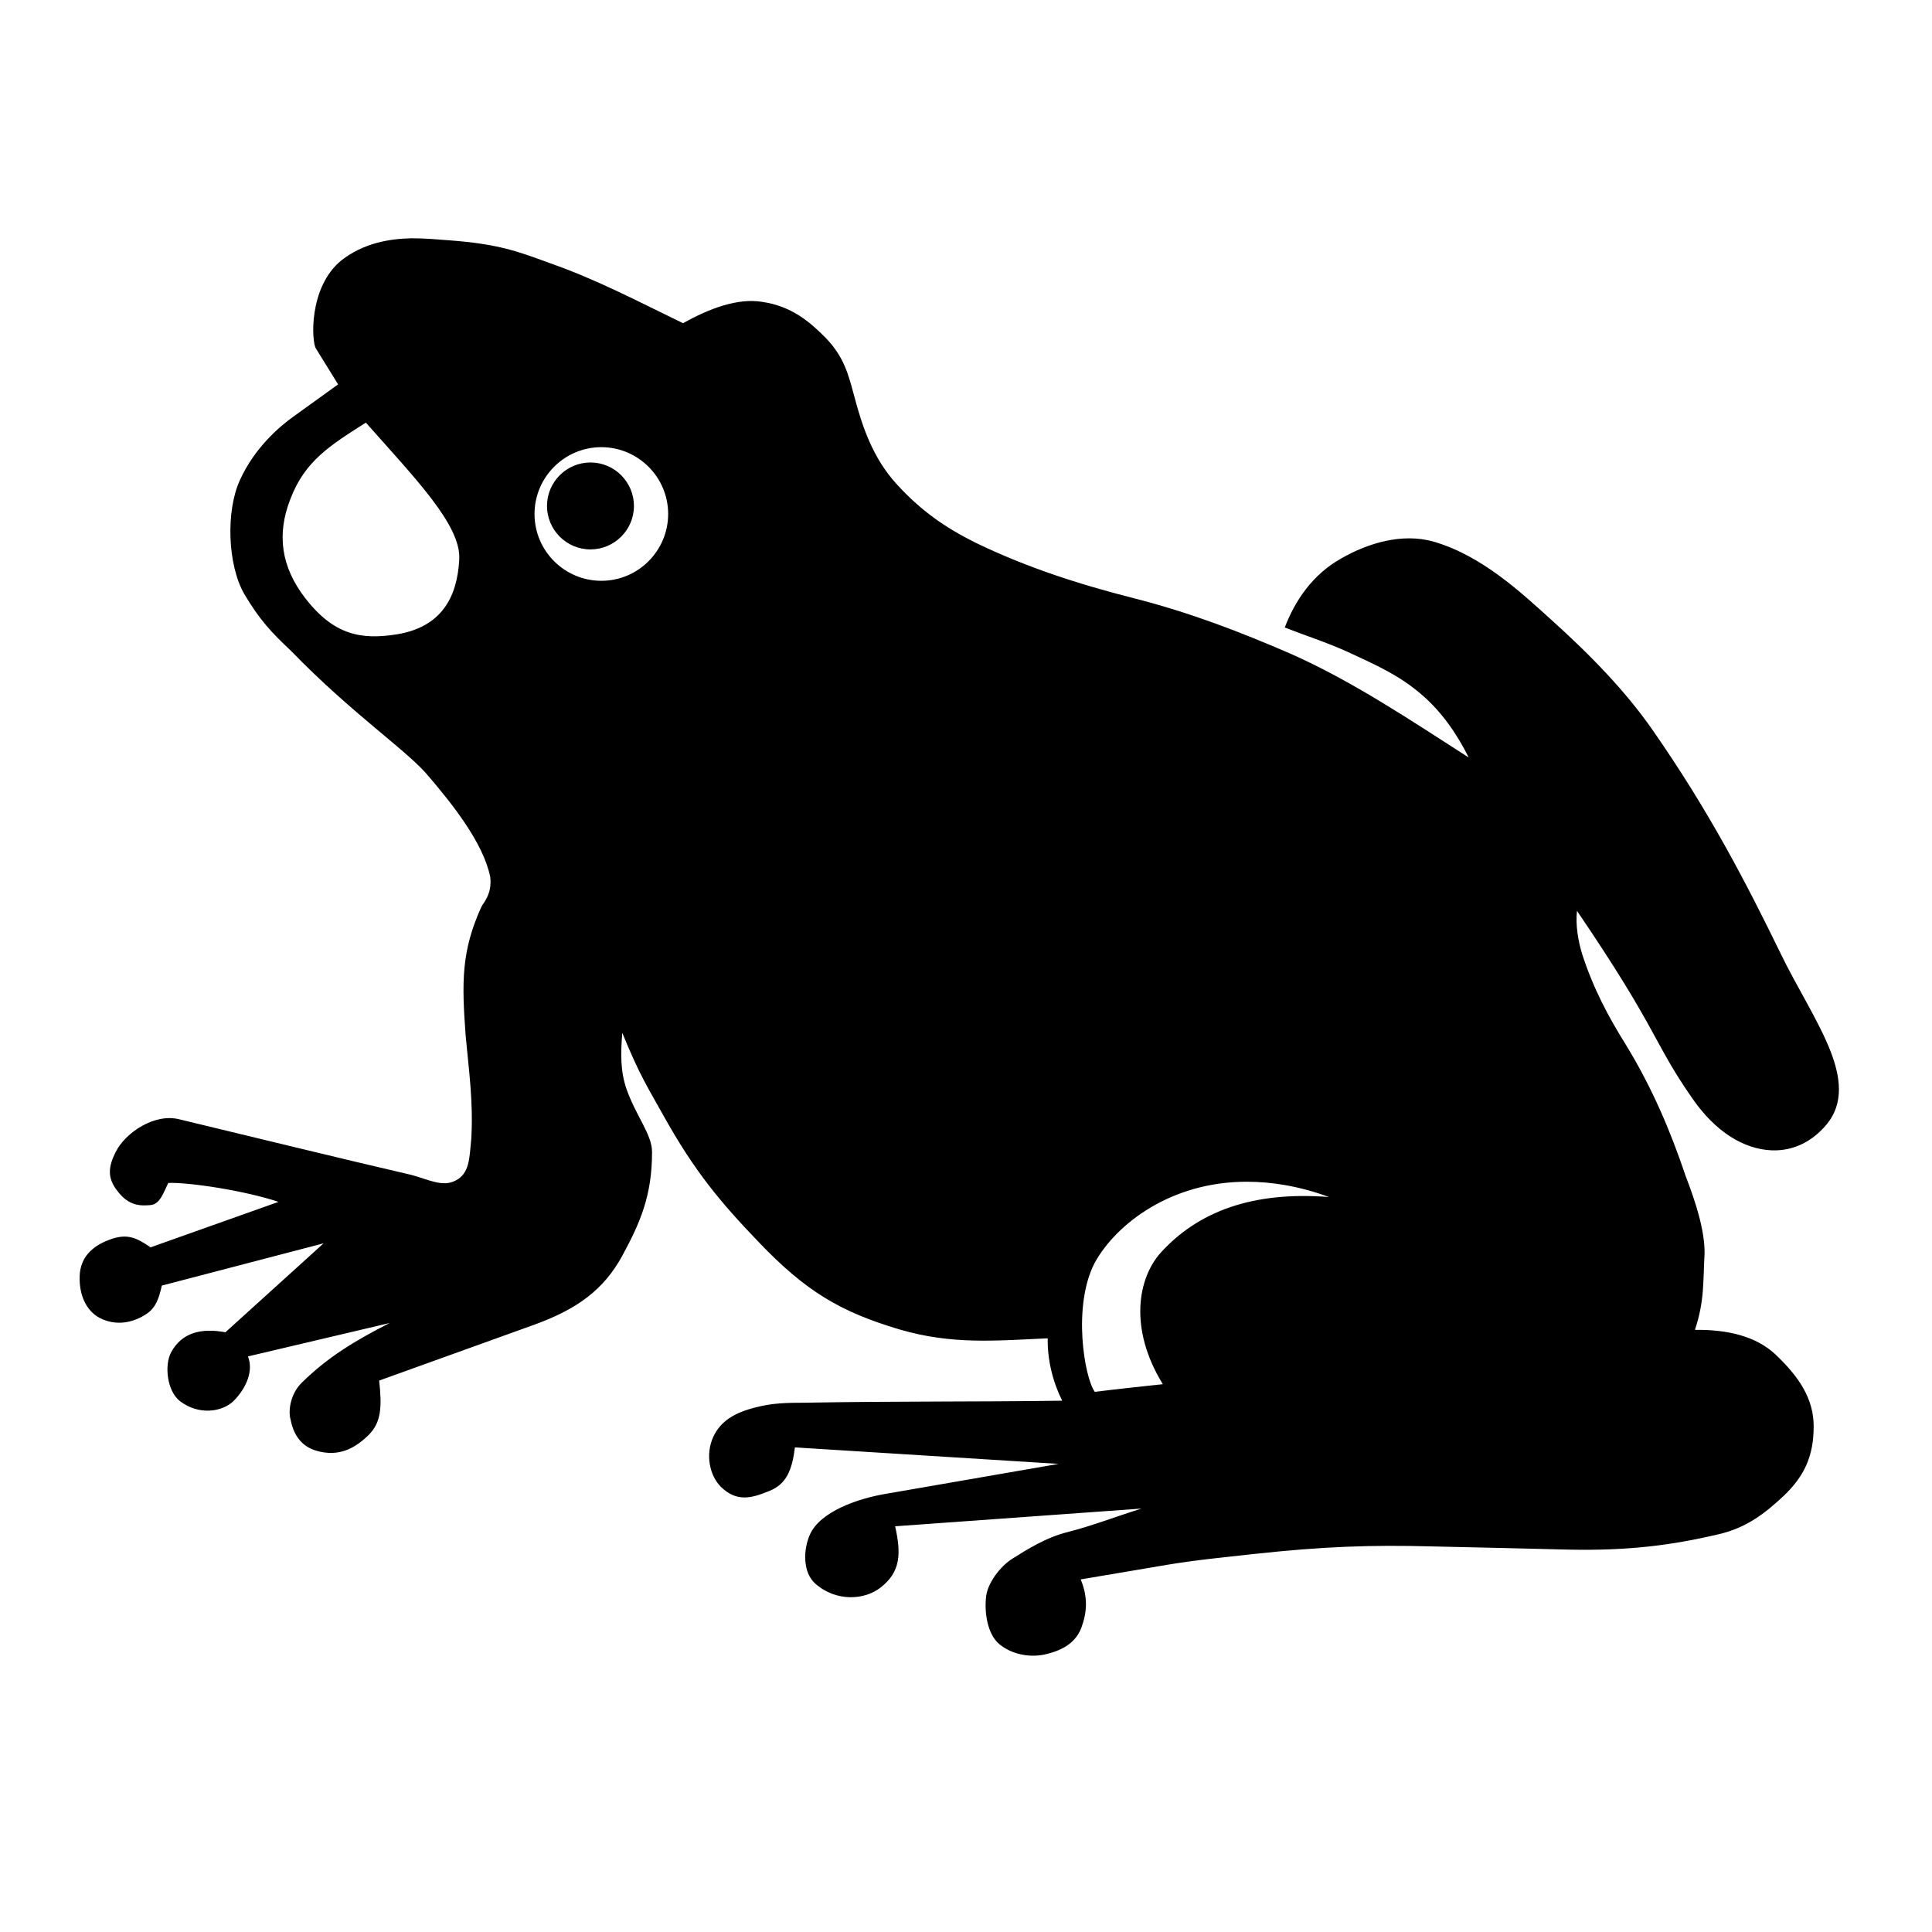
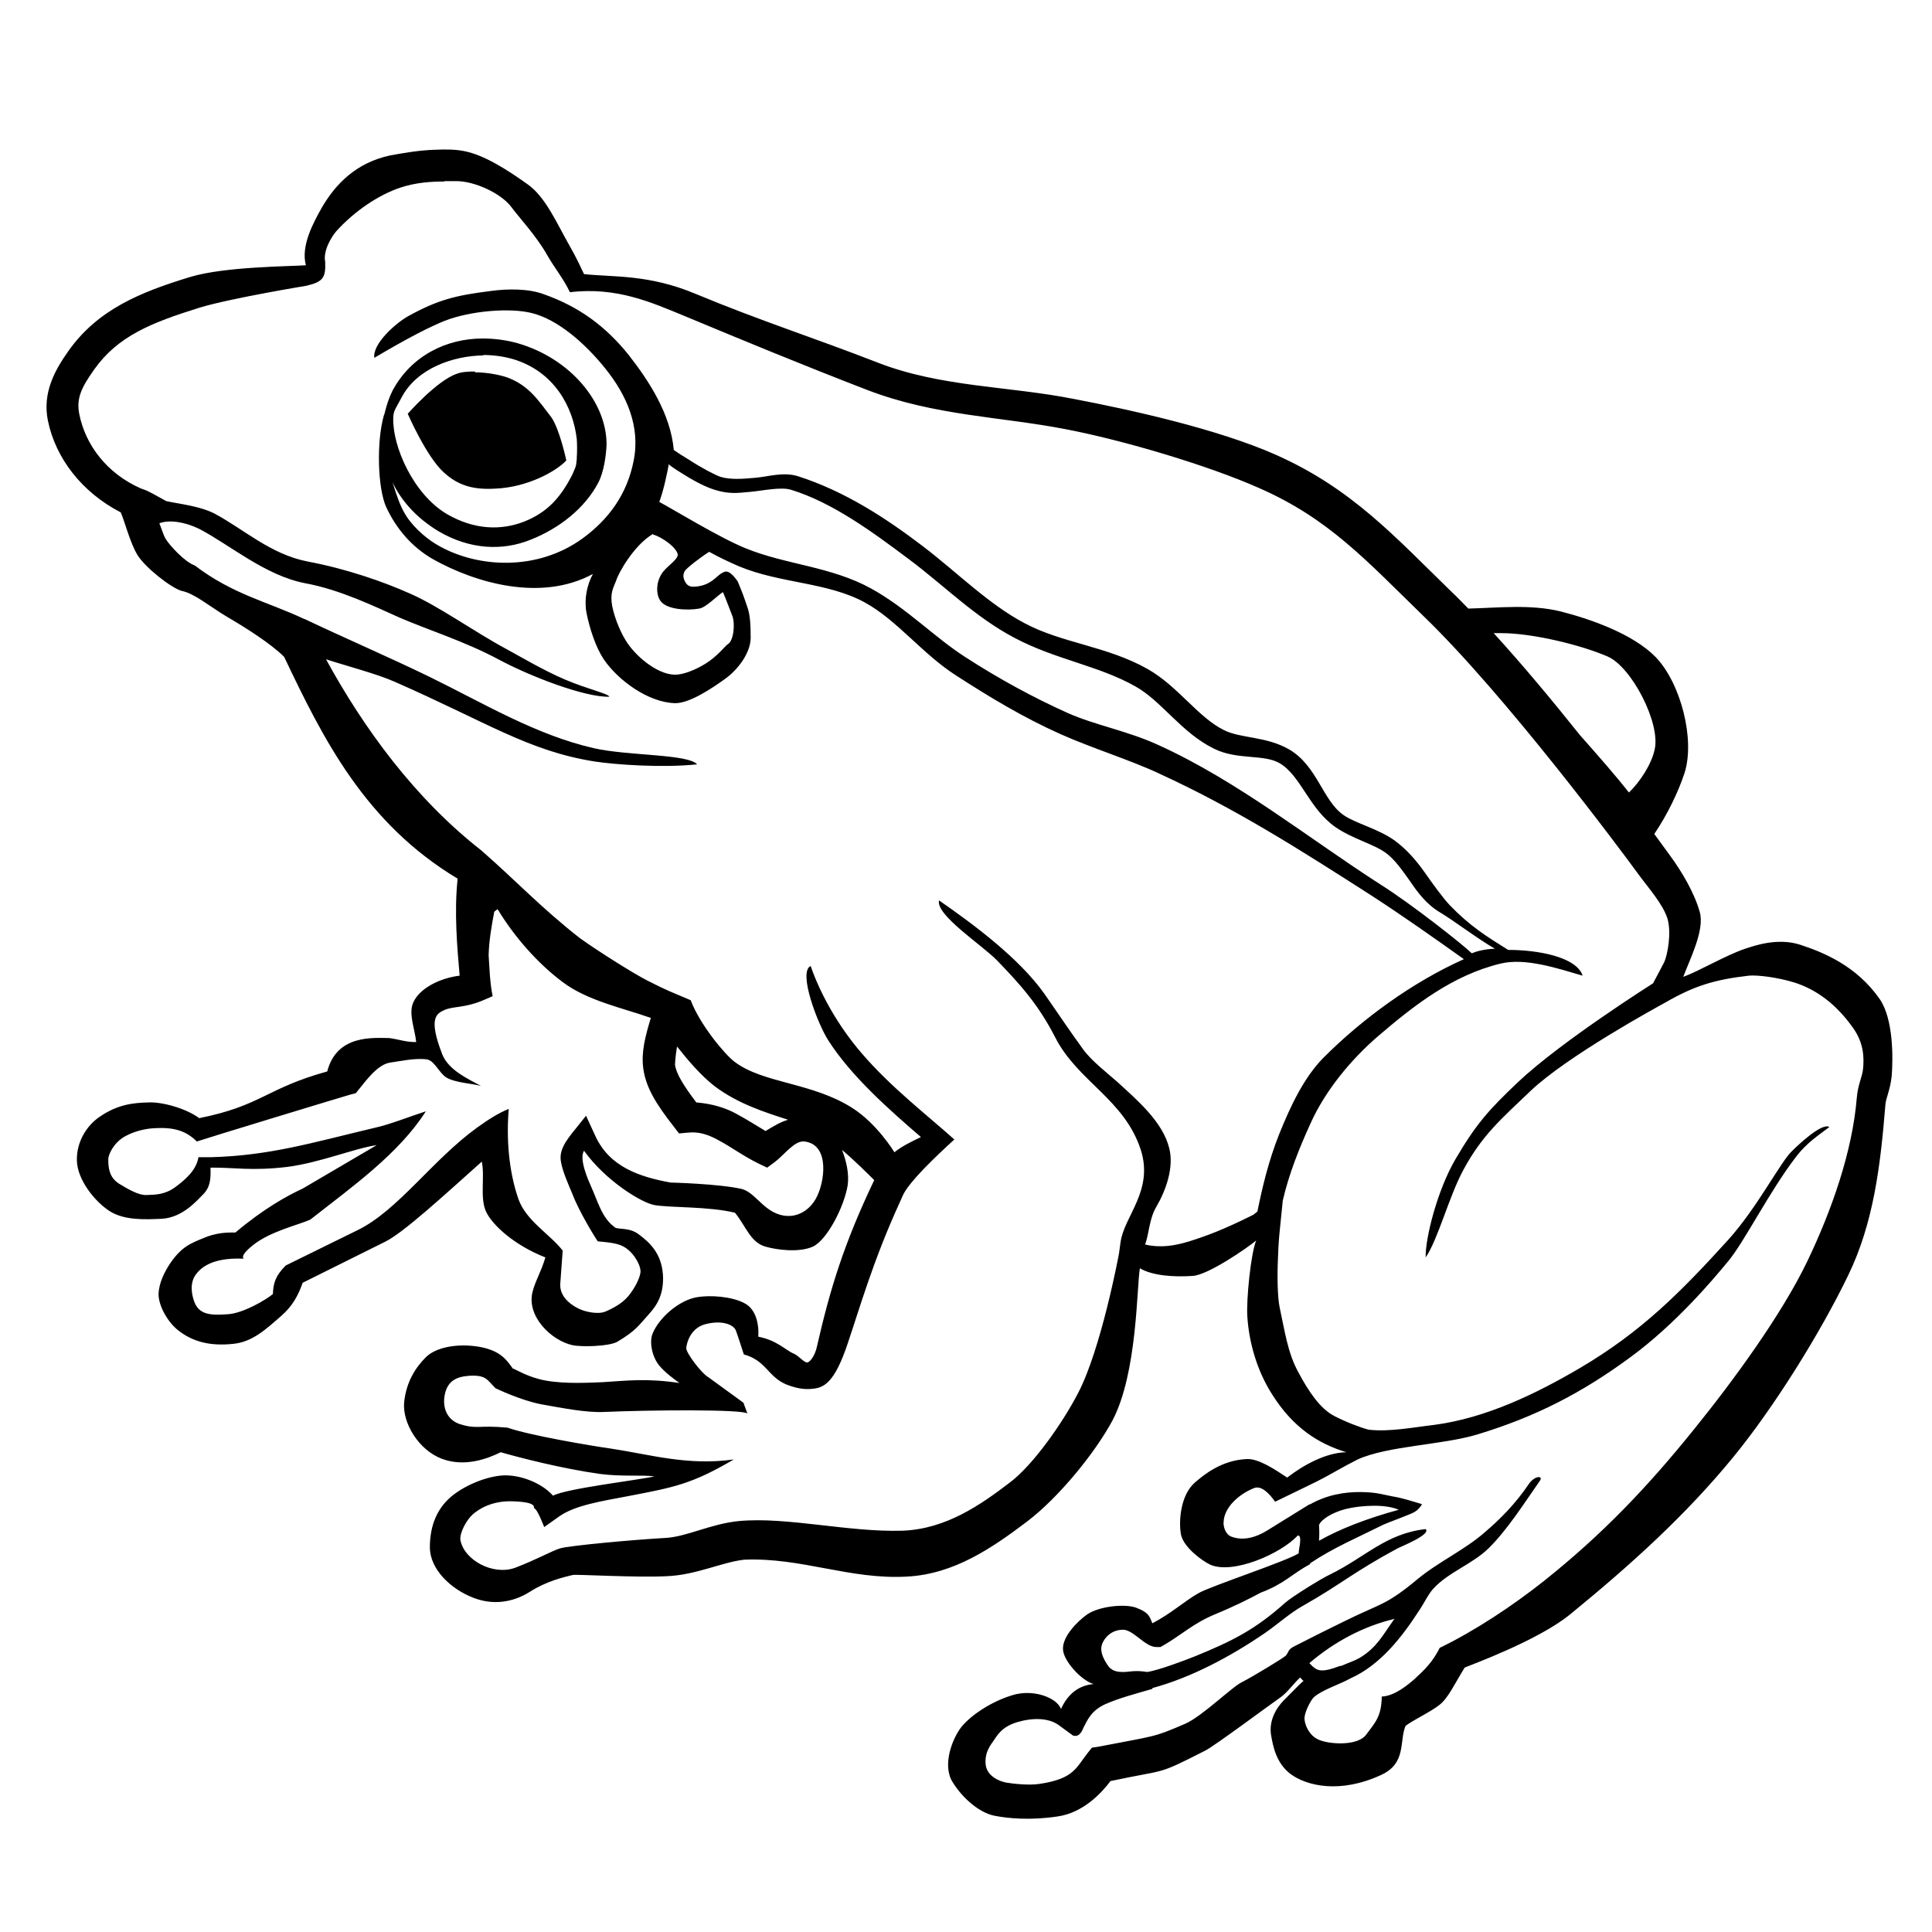
- <svg xmlns="http://www.w3.org/2000/svg" version="1.0" width="100%" height="100%" viewBox="0 0 48 48" id="svg602" xml:space="preserve">
-   <defs id="defs11" />
-   <path d="M 10.23,5.92 C 9.67,5.93 9.03,6.04 8.48,6.47 7.66,7.14 7.74,8.50 7.85,8.66 L 8.40,9.55 7.29,10.35 c -0.35,0.25 -0.97,0.78 -1.33,1.58 -0.35,0.76 -0.31,2.10 0.11,2.83 0.38,0.64 0.67,0.95 1.16,1.41 1.53,1.58 2.92,2.50 3.43,3.13 0.57,0.67 1.35,1.64 1.52,2.49 0.05,0.42 -0.17,0.64 -0.22,0.74 -0.50,1.10 -0.49,1.87 -0.39,3.21 0.08,0.87 0.19,1.62 0.14,2.54 -0.05,0.50 -0.04,0.87 -0.39,1.05 -0.32,0.17 -0.66,-0.02 -1.10,-0.14 C 8.28,28.74 6.42,28.28 4.46,27.81 3.84,27.65 3.12,28.14 2.88,28.61 2.68,29.00 2.67,29.27 2.91,29.58 c 0.29,0.39 0.58,0.38 0.83,0.36 0.24,-0.02 0.33,-0.33 0.44,-0.55 0.51,-0.02 1.90,0.19 2.74,0.47 l -3.18,1.13 c -0.36,-0.25 -0.59,-0.35 -1.02,-0.19 -0.46,0.17 -0.72,0.46 -0.74,0.89 -0.02,0.48 0.16,0.87 0.49,1.05 0.42,0.22 0.86,0.12 1.19,-0.11 0.21,-0.15 0.29,-0.37 0.36,-0.69 L 8.04,30.89 5.60,33.10 c -0.59,-0.11 -1.08,0.00 -1.35,0.50 -0.17,0.32 -0.10,0.96 0.22,1.21 0.47,0.36 1.05,0.27 1.33,0 0.33,-0.33 0.50,-0.76 0.36,-1.11 l 3.52,-0.83 c -0.86,0.44 -1.53,0.84 -2.19,1.49 -0.29,0.29 -0.33,0.72 -0.27,0.91 0.08,0.42 0.30,0.67 0.63,0.77 0.57,0.17 0.97,-0.06 1.30,-0.38 0.33,-0.32 0.34,-0.72 0.27,-1.36 L 13.28,32.91 c 1.07,-0.39 1.72,-0.87 2.18,-1.71 0.45,-0.83 0.74,-1.50 0.74,-2.58 0.00,-0.43 -0.39,-0.88 -0.63,-1.55 -0.16,-0.46 -0.15,-0.88 -0.11,-1.41 0.45,1.10 0.65,1.38 1.02,2.05 0.78,1.40 1.42,2.16 2.38,3.16 1.16,1.21 2.01,1.72 3.49,2.16 1.30,0.38 2.37,0.28 3.68,0.22 -0.01,0.54 0.13,1.09 0.36,1.55 -2.12,0.03 -4.25,0.01 -6.38,0.05 -0.48,-0.00 -0.82,0.01 -1.21,0.11 -0.58,0.14 -0.90,0.36 -1.08,0.74 -0.20,0.44 -0.09,0.96 0.19,1.24 0.40,0.39 0.77,0.28 1.21,0.10 0.42,-0.17 0.56,-0.52 0.63,-1.08 l 6.55,0.41 -4.27,0.74 c -0.73,0.12 -1.66,0.45 -1.91,1.02 -0.17,0.39 -0.17,0.94 0.13,1.21 0.53,0.47 1.24,0.41 1.63,0.10 0.50,-0.39 0.51,-0.84 0.36,-1.52 l 6.12,-0.44 c -0.67,0.21 -1.20,0.42 -1.82,0.58 -0.54,0.13 -1.03,0.44 -1.38,0.66 -0.31,0.19 -0.62,0.61 -0.66,0.94 -0.05,0.42 0.04,0.95 0.33,1.19 0.34,0.28 0.82,0.34 1.19,0.24 0.39,-0.10 0.71,-0.28 0.85,-0.66 0.14,-0.39 0.16,-0.75 -0.02,-1.19 l 2.13,-0.36 c 0.71,-0.12 1.44,-0.19 2.16,-0.27 1.75,-0.19 2.92,-0.23 4.43,-0.19 1.24,0.03 2.33,0.05 3.41,0.08 1.49,0.03 2.56,-0.11 3.71,-0.38 0.70,-0.16 1.16,-0.52 1.63,-0.96 0.49,-0.47 0.74,-0.96 0.74,-1.72 0.00,-0.70 -0.37,-1.24 -0.96,-1.80 -0.48,-0.44 -1.17,-0.61 -1.99,-0.60 0.24,-0.72 0.20,-1.19 0.24,-1.91 0.00,-0.58 -0.22,-1.26 -0.47,-1.91 -0.38,-1.13 -0.84,-2.21 -1.49,-3.27 -0.43,-0.69 -0.80,-1.38 -1.08,-2.24 -0.10,-0.33 -0.17,-0.72 -0.13,-1.08 2.04,3.00 1.88,3.25 2.88,4.68 0.56,0.80 1.25,1.24 1.96,1.27 0.56,0.02 1.02,-0.24 1.35,-0.63 0.46,-0.54 0.35,-1.21 0.11,-1.83 -0.30,-0.77 -0.85,-1.61 -1.27,-2.49 -0.80,-1.64 -1.74,-3.47 -3.15,-5.49 -0.68,-0.98 -1.57,-1.89 -2.55,-2.77 -0.72,-0.65 -1.69,-1.56 -2.88,-1.91 -0.80,-0.23 -1.65,0.04 -2.30,0.41 -0.72,0.40 -1.16,1.06 -1.41,1.72 0.51,0.20 1.04,0.37 1.55,0.60 0.76,0.35 1.29,0.59 1.83,1.05 0.52,0.44 0.90,1.00 1.19,1.58 -1.42,-0.91 -2.89,-1.90 -4.43,-2.58 -1.27,-0.55 -2.49,-1.02 -3.90,-1.38 -1.34,-0.34 -2.65,-0.76 -3.93,-1.38 C 23.47,13.10 22.87,12.68 22.27,12.02 21.68,11.37 21.42,10.59 21.22,9.83 21.08,9.32 20.98,8.87 20.50,8.38 20.11,7.99 19.67,7.61 18.94,7.50 18.33,7.40 17.63,7.66 16.97,8.03 15.81,7.47 14.84,6.95 13.64,6.53 12.90,6.26 12.40,6.06 11.15,5.97 10.89,5.95 10.57,5.92 10.23,5.92 z M 9.09,10.50 c 1.22,1.38 2.37,2.55 2.32,3.40 -0.05,0.95 -0.45,1.68 -1.55,1.86 -0.89,0.14 -1.56,0.02 -2.27,-0.89 -0.62,-0.80 -0.71,-1.61 -0.38,-2.46 0.36,-0.96 1.00,-1.35 1.88,-1.91 z m 5.85,0.61 c 0.91,0 1.66,0.74 1.66,1.66 0,0.91 -0.74,1.66 -1.66,1.66 -0.91,0 -1.66,-0.74 -1.66,-1.66 0,-0.91 0.74,-1.66 1.66,-1.66 z m -0.27,0.38 c -0.59,0 -1.08,0.48 -1.08,1.08 0,0.59 0.48,1.08 1.08,1.08 0.59,0 1.08,-0.48 1.08,-1.08 0,-0.59 -0.48,-1.08 -1.08,-1.08 z m 16.31,17.87 c 0.62,-0.00 1.31,0.11 2.04,0.38 -1.92,-0.15 -3.26,0.37 -4.18,1.38 -0.56,0.62 -0.81,1.87 0.05,3.27 -0.56,0.06 -1.13,0.12 -1.69,0.19 -0.26,-0.36 -0.56,-2.14 0,-3.21 0.53,-0.96 1.89,-2.01 3.77,-2.01 z" />
+ <svg xmlns="http://www.w3.org/2000/svg" version="1.1" width="100%" height="100%" viewBox="0 0 48 48" id="svg2">
+   <defs id="defs4" />
+   <path d="M 10.83,3.72 C 10.43,3.73 10.03,3.80 9.70,3.86 8.85,4.04 8.34,4.57 8.00,5.15 7.78,5.54 7.47,6.11 7.60,6.59 7.22,6.62 5.59,6.62 4.73,6.88 3.48,7.26 2.43,7.69 1.70,8.72 1.36,9.20 1.05,9.76 1.19,10.45 c 0.19,0.93 0.84,1.78 1.81,2.28 0.09,0.20 0.23,0.75 0.41,1.05 0.19,0.32 0.85,0.83 1.10,0.90 0.32,0.06 0.70,0.39 1.14,0.65 0.43,0.25 1.08,0.66 1.41,0.99 0.97,2.04 2.01,4.13 4.31,5.51 -0.09,0.83 -0.01,1.73 0.05,2.41 -0.49,0.06 -0.99,0.31 -1.15,0.66 -0.13,0.28 0.04,0.67 0.07,0.99 -0.27,-0.00 -0.39,-0.06 -0.67,-0.10 C 9.29,25.79 8.37,25.69 8.13,26.62 6.61,27.04 6.50,27.47 4.95,27.78 4.61,27.53 4.01,27.37 3.68,27.39 c -0.38,0.01 -0.76,0.05 -1.21,0.36 -0.32,0.22 -0.57,0.62 -0.56,1.08 0.01,0.49 0.46,1.04 0.83,1.27 0.36,0.22 0.86,0.20 1.28,0.18 0.52,-0.03 0.87,-0.45 1.05,-0.63 0.19,-0.21 0.16,-0.48 0.16,-0.64 0.56,-0.01 1.02,0.09 1.92,-0.02 0.82,-0.11 1.66,-0.46 2.21,-0.54 l -1.84,1.08 c -0.39,0.18 -0.97,0.50 -1.67,1.09 -0.05,0.01 -0.35,-0.03 -0.72,0.11 -0.40,0.16 -0.61,0.24 -0.89,0.64 -0.15,0.22 -0.29,0.50 -0.30,0.77 -0.01,0.27 0.20,0.67 0.46,0.89 0.40,0.33 0.86,0.41 1.37,0.36 0.50,-0.04 0.84,-0.37 1.21,-0.69 0.29,-0.25 0.43,-0.52 0.54,-0.83 L 9.57,30.85 c 0.45,-0.22 1.46,-1.15 2.40,-1.99 0.08,0.38 -0.05,0.88 0.10,1.23 0.15,0.34 0.71,0.85 1.48,1.15 -0.11,0.37 -0.25,0.58 -0.32,0.86 -0.15,0.60 0.46,1.20 0.99,1.32 0.24,0.05 0.90,0.03 1.11,-0.08 0.47,-0.28 0.53,-0.40 0.80,-0.70 0.21,-0.23 0.37,-0.51 0.34,-0.98 -0.04,-0.51 -0.31,-0.78 -0.61,-1.00 -0.24,-0.18 -0.55,-0.10 -0.60,-0.18 -0.31,-0.23 -0.41,-0.64 -0.57,-0.99 -0.08,-0.18 -0.31,-0.70 -0.18,-0.90 0.53,0.74 1.42,1.29 1.75,1.35 0.42,0.07 1.34,0.03 2.00,0.19 0.27,0.33 0.38,0.73 0.75,0.84 0.27,0.08 0.84,0.16 1.19,-0.00 0.35,-0.17 0.77,-0.98 0.86,-1.52 0.04,-0.28 -0.03,-0.60 -0.14,-0.88 0.31,0.26 0.66,0.61 0.80,0.75 -0.76,1.59 -1.10,2.72 -1.42,4.12 -0.05,0.25 -0.18,0.40 -0.24,0.41 -0.08,0.01 -0.22,-0.17 -0.34,-0.22 -0.20,-0.08 -0.41,-0.33 -0.88,-0.42 0.02,-0.34 -0.07,-0.69 -0.34,-0.83 -0.31,-0.17 -0.86,-0.21 -1.19,-0.15 -0.42,0.07 -0.93,0.49 -1.10,0.91 -0.08,0.21 -0.01,0.58 0.18,0.80 0.16,0.18 0.30,0.28 0.49,0.42 -0.81,-0.12 -1.28,-0.06 -1.91,-0.02 -0.30,0.01 -0.91,0.05 -1.41,-0.04 -0.45,-0.08 -0.76,-0.29 -0.82,-0.30 -0.15,-0.21 -0.31,-0.45 -0.84,-0.54 -0.53,-0.09 -1.07,0.01 -1.32,0.26 -0.25,0.25 -0.49,0.61 -0.54,1.13 -0.04,0.51 0.36,1.17 0.93,1.39 0.57,0.22 1.15,-0.00 1.47,-0.16 0.45,0.13 1.53,0.41 2.47,0.54 0.54,0.07 1.05,0.02 1.35,0.06 -0.38,0.09 -2.19,0.30 -2.52,0.48 -0.31,-0.35 -0.89,-0.54 -1.29,-0.50 -0.43,0.04 -0.95,0.27 -1.26,0.54 -0.32,0.28 -0.51,0.69 -0.51,1.24 -9.53e-4,0.54 0.51,1.04 1.09,1.26 0.47,0.18 0.96,0.12 1.39,-0.15 0.42,-0.27 0.86,-0.37 1.07,-0.42 0.10,-0.02 1.60,0.07 2.34,0.03 0.73,-0.03 1.37,-0.35 1.92,-0.41 1.42,-0.06 2.63,0.50 4.04,0.42 1.18,-0.06 2.13,-0.72 2.99,-1.37 0.79,-0.60 1.69,-1.71 2.12,-2.51 0.62,-1.18 0.60,-3.32 0.68,-3.78 0.32,0.19 0.86,0.22 1.31,0.19 0.38,-0.02 1.35,-0.69 1.58,-0.88 -0.13,0.30 -0.25,1.47 -0.22,1.89 0.04,0.64 0.24,1.35 0.62,1.94 0.51,0.81 1.14,1.22 1.84,1.43 -0.51,0.01 -1.07,0.32 -1.47,0.63 -0.29,-0.19 -0.71,-0.48 -1.01,-0.46 -0.63,0.03 -1.07,0.40 -1.28,0.58 -0.36,0.31 -0.41,0.96 -0.35,1.29 0.06,0.32 0.53,0.66 0.72,0.75 0.56,0.26 1.77,-0.27 2.18,-0.72 0.14,-0.02 0.00,0.43 0.03,0.44 -0.31,0.20 -2.20,0.82 -2.49,0.99 -0.37,0.21 -0.67,0.50 -1.15,0.75 -0.07,-0.15 -0.06,-0.26 -0.41,-0.39 -0.29,-0.10 -0.92,-0.03 -1.21,0.17 -0.24,0.17 -0.62,0.55 -0.60,0.87 0.01,0.28 0.45,0.77 0.76,0.86 -0.36,0.03 -0.64,0.24 -0.81,0.62 -0.10,-0.28 -0.69,-0.51 -1.22,-0.34 -0.52,0.16 -1.01,0.49 -1.25,0.78 -0.23,0.29 -0.49,0.96 -0.22,1.38 0.26,0.42 0.68,0.76 1.03,0.83 0.35,0.07 0.91,0.12 1.57,0.02 0.65,-0.09 1.11,-0.60 1.32,-0.88 1.46,-0.31 1.12,-0.13 2.36,-0.76 0.22,-0.11 1.59,-1.13 1.85,-1.31 0.19,-0.13 0.34,-0.36 0.50,-0.50 0.03,0.01 0.05,0.07 0.09,0.08 -0.07,0.05 -0.28,0.27 -0.49,0.48 -0.20,0.20 -0.38,0.52 -0.32,0.87 0.05,0.29 0.13,0.70 0.49,0.97 0.40,0.29 1.22,0.49 2.24,0.02 0.64,-0.29 0.45,-0.84 0.61,-1.22 0.16,-0.13 0.61,-0.34 0.84,-0.52 0.22,-0.17 0.37,-0.51 0.63,-0.93 0.11,-0.05 1.83,-0.67 2.63,-1.33 1.48,-1.21 2.86,-2.45 4.06,-3.92 0.98,-1.20 2.13,-3.03 2.84,-4.50 0.63,-1.30 0.80,-2.73 0.92,-4.21 0.01,-0.20 0.12,-0.36 0.16,-0.75 0.03,-0.41 0.05,-1.39 -0.30,-1.90 -0.58,-0.83 -1.40,-1.16 -1.98,-1.35 -0.57,-0.18 -1.14,0.03 -1.36,0.10 -0.50,0.17 -1.13,0.55 -1.54,0.70 0.15,-0.41 0.54,-1.16 0.41,-1.61 -0.13,-0.47 -0.44,-1.00 -0.75,-1.42 -0.06,-0.08 -0.25,-0.34 -0.38,-0.52 0.32,-0.47 0.60,-1.05 0.75,-1.51 0.27,-0.83 -0.09,-2.24 -0.72,-2.89 -0.56,-0.57 -1.61,-0.94 -2.36,-1.13 -0.74,-0.18 -1.52,-0.09 -2.29,-0.07 -0.14,-0.14 -0.28,-0.29 -0.42,-0.42 C 34.66,13.34 33.59,12.14 31.70,11.30 30.26,10.66 28.09,10.18 26.67,9.91 25.05,9.59 23.38,9.62 21.81,9.01 20.19,8.38 18.89,7.97 17.28,7.30 16.11,6.81 15.24,6.89 14.51,6.81 14.44,6.67 14.35,6.45 14.12,6.05 13.83,5.54 13.55,4.89 13.11,4.58 12.62,4.23 12.02,3.84 11.51,3.75 11.30,3.71 11.06,3.71 10.83,3.72 z m 0.21,0.78 c 0.10,-8.91e-4 0.20,-0.00 0.30,0 0.45,0.00 1.11,0.30 1.37,0.65 0.14,0.20 0.61,0.70 0.88,1.18 0.20,0.35 0.39,0.56 0.57,0.93 1.16,-0.14 2.04,0.26 2.82,0.58 1.61,0.67 2.94,1.22 4.57,1.85 1.67,0.64 3.30,0.66 4.91,0.97 1.47,0.28 3.57,0.91 4.81,1.46 1.74,0.76 2.67,1.80 4.10,3.19 2.03,1.96 4.87,5.77 5.35,6.43 0.25,0.34 0.60,0.73 0.71,1.09 0.10,0.36 0.00,0.88 -0.08,1.07 l -0.28,0.53 c 0,0 -2.28,1.44 -3.35,2.45 -0.73,0.69 -1.05,1.05 -1.56,1.92 -0.45,0.77 -0.75,1.96 -0.74,2.44 0.31,-0.45 0.58,-1.52 0.94,-2.18 0.47,-0.87 0.95,-1.27 1.67,-1.96 0.92,-0.87 3.14,-2.08 3.34,-2.19 0.71,-0.41 1.21,-0.57 2.08,-0.67 0.21,-0.02 0.71,0.04 1.13,0.17 0.41,0.13 0.96,0.42 1.46,1.13 0.27,0.38 0.27,0.74 0.25,0.99 -0.02,0.24 -0.13,0.39 -0.16,0.76 -0.11,1.32 -0.62,2.78 -1.23,4.05 -0.64,1.33 -1.84,2.97 -2.82,4.18 -1.17,1.45 -2.27,2.60 -3.71,3.75 -0.78,0.62 -1.73,1.25 -2.60,1.67 -0.17,0.34 -0.36,0.53 -0.62,0.77 -0.16,0.14 -0.50,0.43 -0.82,0.44 -0.01,0.49 -0.15,0.63 -0.39,0.95 -0.21,0.28 -0.89,0.24 -1.16,0.13 -0.28,-0.11 -0.38,-0.43 -0.37,-0.56 0.02,-0.18 0.17,-0.45 0.24,-0.51 0.21,-0.18 0.65,-0.32 0.88,-0.45 l 0.04,-0.02 c 0.73,-0.33 1.27,-1.03 1.69,-1.68 0.11,-0.16 0.24,-0.43 0.36,-0.55 0.37,-0.40 0.96,-0.60 1.36,-0.99 0.46,-0.45 0.88,-1.11 1.27,-1.67 0.11,-0.14 -0.11,-0.15 -0.26,0.06 -0.35,0.52 -0.74,0.90 -1.09,1.20 -0.51,0.45 -1.16,0.74 -1.69,1.18 -0.78,0.65 -0.90,0.59 -1.81,1.04 -0.13,0.06 -1.05,0.52 -1.20,0.60 l 0,-0.00 c -0.21,0.10 -0.16,0.13 -0.25,0.25 -0.04,0.05 -0.85,0.54 -1.09,0.66 -0.24,0.11 -0.98,0.84 -1.40,1.03 -0.83,0.36 -0.75,0.30 -2.19,0.58 l -0.14,0.02 -0.09,0.11 c -0.31,0.39 -0.35,0.66 -1.21,0.79 -0.27,0.04 -0.63,0.00 -0.82,-0.03 -0.17,-0.03 -0.48,-0.15 -0.52,-0.44 -0.03,-0.24 0.06,-0.42 0.18,-0.58 0.11,-0.16 0.21,-0.36 0.59,-0.48 0.40,-0.12 0.78,-0.11 1.03,0.06 l 0.37,0.27 c 0.11,0.03 0.19,-0.02 0.26,-0.20 0.10,-0.19 0.19,-0.42 0.54,-0.58 0.34,-0.15 0.72,-0.25 1.17,-0.38 l -0.00,-0.02 c 0.96,-0.26 1.94,-0.78 2.80,-1.37 0.32,-0.22 0.61,-0.49 0.95,-0.68 0.89,-0.50 1.26,-0.84 2.34,-1.42 0.12,-0.06 0.84,-0.35 0.70,-0.48 -0.99,0.11 -1.50,0.70 -2.38,1.13 -0.20,0.09 -0.94,0.55 -1.11,0.70 -0.75,0.67 -1.31,0.95 -2.24,1.33 -0.25,0.10 -0.91,0.35 -1.19,0.39 -0.29,-0.05 -0.46,0.00 -0.58,0.00 -0.11,0 -0.27,-0.00 -0.38,-0.14 -0.12,-0.17 -0.18,-0.31 -0.18,-0.44 0.00,-0.17 0.19,-0.47 0.54,-0.47 0.26,-0.00 0.54,0.42 0.82,0.43 l 0.11,0.00 0.09,-0.05 c 0.43,-0.25 0.73,-0.54 1.26,-0.76 0.53,-0.22 0.88,-0.40 1.14,-0.54 0.59,-0.22 0.78,-0.47 1.23,-0.71 0.00,-0.00 0.00,-0.01 0.00,-0.02 0.58,-0.39 1.18,-0.64 1.82,-0.96 0.11,-0.05 0.39,-0.15 0.68,-0.27 0.10,-0.04 0.20,-0.10 0.28,-0.24 -0.27,-0.08 -0.43,-0.13 -0.61,-0.17 -0.40,-0.07 -0.47,-0.12 -0.88,-0.13 -0.45,-0.01 -0.90,0.08 -1.30,0.31 l -0.00,-0.01 -1.05,0.65 c -0.27,0.17 -0.59,0.27 -0.89,0.16 -0.15,-0.05 -0.21,-0.25 -0.20,-0.36 0.01,-0.38 0.40,-0.71 0.76,-0.85 0.18,-0.07 0.38,0.14 0.52,0.34 l 1.03,-0.50 c 0.32,-0.16 0.66,-0.37 1.02,-0.55 0.75,-0.34 2.11,-0.36 2.97,-0.62 1.45,-0.44 2.60,-1.03 3.82,-1.93 1.10,-0.81 2.01,-1.88 2.42,-2.38 0.40,-0.48 1.02,-1.73 1.69,-2.60 0.26,-0.34 0.56,-0.53 0.82,-0.73 -0.19,-0.12 -0.82,0.49 -0.92,0.59 -0.28,0.25 -0.86,1.40 -1.59,2.21 -1.18,1.30 -2.16,2.29 -3.69,3.19 -1.09,0.64 -2.33,1.24 -3.61,1.41 -0.52,0.06 -1.12,0.18 -1.64,0.12 -0.22,-0.06 -0.56,-0.19 -0.85,-0.34 -0.35,-0.18 -0.64,-0.61 -0.90,-1.10 -0.26,-0.48 -0.33,-1.01 -0.46,-1.61 -0.05,-0.25 -0.06,-0.76 -0.04,-1.19 0.01,-0.42 0.05,-0.76 0.05,-0.76 l 0.07,-0.69 c 0.15,-0.66 0.42,-1.33 0.69,-1.92 0.37,-0.82 1.00,-1.58 1.67,-2.16 0.91,-0.78 1.86,-1.52 3.05,-1.81 0.62,-0.15 1.42,0.12 2.04,0.30 -0.15,-0.46 -1.09,-0.64 -1.85,-0.64 -0.53,-0.33 -0.95,-0.59 -1.45,-1.11 -0.18,-0.19 -0.43,-0.54 -0.62,-0.81 -0.19,-0.27 -0.43,-0.56 -0.74,-0.79 -0.41,-0.30 -0.98,-0.43 -1.28,-0.64 -0.52,-0.36 -0.65,-1.22 -1.35,-1.63 -0.57,-0.33 -1.20,-0.27 -1.62,-0.48 -0.65,-0.32 -1.14,-1.09 -1.90,-1.52 -1.01,-0.57 -2.13,-0.64 -3.06,-1.14 -0.89,-0.47 -1.66,-1.25 -2.51,-1.90 -0.93,-0.71 -1.96,-1.38 -3.12,-1.75 -0.36,-0.11 -0.72,0.01 -1.05,0.04 -0.32,0.03 -0.62,0.05 -0.86,-0.02 -0.13,-0.04 -0.49,-0.23 -0.78,-0.42 -0.15,-0.09 -0.29,-0.18 -0.39,-0.25 C 16.66,10.28 16.12,9.46 15.62,8.82 15.05,8.11 14.39,7.62 13.51,7.31 13.14,7.17 12.62,7.17 12.19,7.23 11.31,7.34 10.88,7.45 10.15,7.85 9.84,8.02 9.25,8.54 9.30,8.89 c 0.86,-0.51 1.40,-0.78 1.75,-0.92 0.64,-0.25 1.63,-0.33 2.17,-0.19 0.64,0.16 1.32,0.75 1.83,1.39 0.51,0.64 0.87,1.42 0.69,2.29 -0.16,0.81 -0.61,1.44 -1.27,1.92 -1.12,0.81 -2.58,0.73 -3.55,0.19 -0.26,-0.14 -0.60,-0.41 -0.82,-0.74 -0.17,-0.26 -0.26,-0.58 -0.32,-0.76 -0.01,-0.03 -0.02,-0.06 -0.03,-0.09 0.22,0.46 0.59,0.88 1.13,1.21 0.79,0.47 1.61,0.50 2.30,0.22 0.69,-0.27 1.35,-0.77 1.69,-1.43 0.13,-0.25 0.19,-0.66 0.20,-0.94 0.00,-1.05 -0.90,-2.13 -2.20,-2.51 -0.28,-0.08 -0.58,-0.12 -0.88,-0.12 -0.89,0.00 -1.77,0.42 -2.24,1.30 -0.08,0.16 -0.14,0.34 -0.19,0.54 -0.00,0.02 -0.01,0.04 -0.02,0.06 -0.19,0.65 -0.16,1.83 0.06,2.30 0.24,0.51 0.62,0.98 1.17,1.29 1.04,0.58 2.67,1.06 3.96,0.36 -0.15,0.28 -0.22,0.63 -0.16,0.96 0.08,0.40 0.23,0.86 0.43,1.16 0.36,0.53 1.12,1.08 1.78,1.09 0.36,0.00 0.91,-0.37 1.23,-0.60 0.31,-0.22 0.63,-0.63 0.64,-1.01 0.00,-0.33 -0.01,-0.59 -0.09,-0.80 -0.07,-0.21 -0.12,-0.35 -0.23,-0.61 0,0 -0.15,-0.24 -0.28,-0.25 -0.10,-0.01 -0.27,0.16 -0.27,0.16 -0.20,0.17 -0.34,0.19 -0.45,0.21 -0.11,0.01 -0.22,0.03 -0.30,-0.10 -0.07,-0.13 -0.06,-0.19 -0.02,-0.28 0.04,-0.07 0.40,-0.35 0.61,-0.48 0.25,0.14 0.51,0.26 0.74,0.36 1.03,0.43 2.20,0.39 3.13,0.90 0.80,0.44 1.42,1.27 2.26,1.81 0.82,0.53 1.68,1.05 2.60,1.46 0.76,0.34 1.75,0.65 2.43,0.97 1.92,0.88 3.50,1.89 5.31,3.05 0.77,0.50 1.52,1.03 2.28,1.57 -1.27,0.57 -2.51,1.47 -3.48,2.44 -0.50,0.50 -0.84,1.24 -1.11,1.91 -0.27,0.68 -0.42,1.33 -0.54,1.92 l -0.10,0.08 c -0.76,0.38 -1.18,0.53 -1.59,0.66 -0.36,0.11 -0.71,0.17 -1.10,0.08 0.10,-0.27 0.10,-0.64 0.28,-0.94 0.24,-0.41 0.44,-0.98 0.32,-1.45 -0.16,-0.66 -0.80,-1.20 -1.29,-1.65 -0.26,-0.23 -0.65,-0.53 -0.85,-0.81 -0.35,-0.48 -0.62,-0.89 -0.97,-1.39 -0.62,-0.87 -1.73,-1.70 -2.61,-2.31 -0.09,0.36 1.07,1.11 1.44,1.49 0.61,0.63 1.04,1.12 1.45,1.92 0.56,1.09 1.71,1.53 2.12,2.78 0.33,1.02 -0.41,1.65 -0.50,2.30 l -0.00,0 -0.04,0.29 c 0,0 -0.44,2.37 -1.02,3.47 -0.38,0.73 -1.11,1.78 -1.70,2.22 -0.72,0.55 -1.58,1.15 -2.66,1.19 -1.35,0.04 -2.86,-0.35 -4.06,-0.24 -0.71,0.07 -1.29,0.39 -1.83,0.42 -0.74,0.04 -2.40,0.19 -2.62,0.26 -0.22,0.07 -0.56,0.27 -1.11,0.48 -0.54,0.20 -1.26,-0.18 -1.36,-0.68 -0.03,-0.18 0.15,-0.51 0.31,-0.65 0.16,-0.14 0.49,-0.34 0.99,-0.32 0.63,0.02 0.50,0.15 0.54,0.18 0.07,0.01 0.24,0.46 0.24,0.46 l 0.38,-0.27 c 0.39,-0.27 1.02,-0.37 1.71,-0.50 1.15,-0.22 1.58,-0.30 2.62,-0.91 -1.15,0.16 -2.06,-0.12 -3.05,-0.27 -0.50,-0.07 -2.03,-0.33 -2.57,-0.52 -0.75,-0.07 -0.74,0.05 -1.19,-0.09 -0.27,-0.09 -0.42,-0.34 -0.38,-0.67 0.06,-0.44 0.35,-0.51 0.63,-0.53 0.41,-0.02 0.43,0.10 0.64,0.31 0,0 0.62,0.30 1.14,0.40 0.51,0.09 1.11,0.21 1.55,0.19 1.14,-0.05 3.48,-0.07 3.57,0.04 l -0.10,-0.27 -0.88,-0.64 c -0.16,-0.09 -0.55,-0.60 -0.54,-0.72 0.01,-0.12 0.10,-0.49 0.47,-0.59 0.42,-0.11 0.70,0.01 0.76,0.15 0.03,0.07 0.20,0.60 0.20,0.60 0.55,0.15 0.60,0.55 1.04,0.74 0.20,0.08 0.44,0.15 0.70,0.11 0.26,-0.03 0.52,-0.17 0.83,-1.09 0.31,-0.91 0.64,-2.09 1.31,-3.55 0.03,-0.06 0.05,-0.12 0.08,-0.18 0.17,-0.34 0.79,-0.93 1.27,-1.37 -0.68,-0.61 -1.58,-1.30 -2.30,-2.14 -0.57,-0.66 -1.02,-1.45 -1.27,-2.17 -0.32,0.15 0.18,1.45 0.44,1.85 0.57,0.89 1.50,1.71 2.30,2.40 -0.21,0.10 -0.48,0.23 -0.66,0.38 -0.00,-0.00 -0.00,-0.01 -0.01,-0.02 0,0 -0.42,-0.69 -1.03,-1.08 -1.00,-0.64 -2.22,-0.61 -2.93,-1.15 -0.24,-0.18 -0.86,-0.92 -1.09,-1.53 -0.49,-0.21 -0.55,-0.22 -1.08,-0.49 -0.35,-0.18 -1.21,-0.72 -1.67,-1.05 -0.96,-0.75 -1.57,-1.41 -2.45,-2.18 -1.65,-1.29 -2.92,-3.03 -3.86,-4.75 0.46,0.15 1.29,0.37 1.71,0.56 2.30,1.01 3.32,1.72 4.97,1.98 0.53,0.08 1.68,0.16 2.54,0.07 -0.23,-0.26 -1.73,-0.21 -2.56,-0.40 -1.45,-0.33 -2.75,-1.12 -4.10,-1.78 -1.01,-0.49 -2.08,-0.95 -3.09,-1.43 -0.01,-0.00 -0.02,-0.00 -0.03,-0.01 C 6.62,14.94 5.79,14.77 4.84,14.05 4.59,13.96 4.22,13.56 4.11,13.38 c -0.04,-0.07 -0.09,-0.22 -0.15,-0.38 0.24,-0.09 0.62,-0.04 0.99,0.14 0.75,0.39 1.64,1.16 2.63,1.35 0.87,0.16 1.71,0.57 2.36,0.86 0.67,0.29 1.62,0.59 2.44,1.03 0.82,0.44 2.17,0.95 2.76,0.93 -0.03,-0.08 -0.55,-0.19 -1.11,-0.43 C 13.49,16.65 12.87,16.28 12.59,16.13 11.77,15.69 10.89,15.05 10.17,14.74 9.52,14.45 8.60,14.13 7.64,13.95 6.72,13.77 6.06,13.15 5.33,12.76 4.96,12.57 4.45,12.52 4.13,12.45 3.87,12.31 3.70,12.20 3.54,12.15 l 0,0.00 -0.03,-0.01 C 2.64,11.76 2.12,11.04 1.97,10.29 1.89,9.89 2.03,9.62 2.34,9.18 2.93,8.35 3.75,8.02 4.97,7.64 5.73,7.41 7.61,7.10 7.61,7.10 8.04,7.00 8.09,6.89 8.08,6.51 8.02,6.23 8.24,5.88 8.35,5.75 8.81,5.24 9.41,4.84 9.95,4.66 10.35,4.53 10.72,4.51 11.04,4.51 z m 0.96,4.32 c 0.24,-8.91e-4 0.49,0.03 0.74,0.10 1.04,0.31 1.50,1.20 1.59,1.99 0.01,0.14 0.01,0.30 0,0.46 -0.00,0.03 -0.00,0.07 -0.01,0.11 -0.00,0.11 -0.06,0.21 -0.10,0.31 -0.29,0.57 -0.62,0.94 -1.20,1.17 -0.57,0.22 -1.23,0.21 -1.92,-0.19 -0.84,-0.50 -1.35,-1.69 -1.33,-2.38 0.00,-0.19 0.07,-0.25 0.21,-0.52 C 10.36,9.15 11.26,8.84 12.01,8.83 z m -0.20,0.41 c -0.17,-6.60e-4 -0.34,0.01 -0.46,0.06 -0.49,0.17 -1.21,0.99 -1.21,0.99 0,0 0.47,1.08 0.90,1.46 0.36,0.33 0.74,0.43 1.27,0.40 0.80,-0.03 1.52,-0.43 1.77,-0.70 0,0 -0.16,-0.76 -0.37,-1.07 C 13.37,9.94 13.14,9.58 12.61,9.38 12.41,9.31 12.09,9.25 11.80,9.25 z m 4.83,2.32 c 0.09,0.07 0.20,0.14 0.28,0.19 0.30,0.19 0.59,0.35 0.85,0.43 0.36,0.11 0.55,0.08 0.88,0.05 0.32,-0.03 0.77,-0.13 1.02,-0.05 1.03,0.32 2.01,1.04 2.93,1.73 0.87,0.65 1.63,1.43 2.62,1.95 1.02,0.54 2.10,0.69 3.01,1.21 0.64,0.36 1.14,1.15 1.94,1.54 0.58,0.29 1.23,0.13 1.63,0.36 0.53,0.31 0.73,1.13 1.39,1.59 0.42,0.29 0.95,0.42 1.25,0.64 0.22,0.16 0.40,0.42 0.60,0.70 0.19,0.28 0.41,0.58 0.75,0.78 0.32,0.19 0.94,0.66 1.36,0.90 -0.22,0.01 -0.42,0.05 -0.56,0.11 -0.00,0.00 -0.01,0.00 -0.02,0.00 -0.20,-0.20 -1.49,-1.22 -2.27,-1.71 -1.79,-1.15 -3.53,-2.56 -5.51,-3.46 -0.76,-0.35 -1.56,-0.49 -2.24,-0.79 -0.87,-0.39 -1.73,-0.86 -2.55,-1.39 -0.78,-0.50 -1.46,-1.22 -2.35,-1.71 -1.00,-0.55 -2.12,-0.59 -3.12,-1.00 -0.64,-0.26 -1.75,-0.94 -2.14,-1.15 0.12,-0.33 0.19,-0.70 0.24,-0.95 z m -0.41,1.73 c 0.21,0.05 0.61,0.33 0.62,0.51 -0.03,0.15 -0.30,0.29 -0.41,0.48 -0.14,0.23 -0.12,0.50 -0.04,0.63 0.14,0.26 0.72,0.27 0.98,0.22 0.16,-0.02 0.44,-0.31 0.59,-0.41 0.06,0.13 0.19,0.48 0.23,0.58 0.08,0.19 0.04,0.62 -0.10,0.71 -0.07,0.04 -0.20,0.23 -0.46,0.42 -0.25,0.18 -0.58,0.32 -0.80,0.34 -0.43,0.04 -0.98,-0.40 -1.24,-0.78 -0.15,-0.22 -0.31,-0.58 -0.38,-0.92 -0.06,-0.34 0.03,-0.45 0.10,-0.64 0.05,-0.17 0.43,-0.87 0.92,-1.16 z m 21.08,2.45 c 0.77,8.2e-5 1.97,0.29 2.64,0.58 0.60,0.26 1.32,1.66 1.17,2.31 -0.08,0.37 -0.36,0.80 -0.64,1.07 -0.32,-0.41 -0.76,-0.91 -1.22,-1.43 -0.67,-0.84 -1.41,-1.73 -2.14,-2.53 0.06,-0.00 0.12,-0.00 0.19,-0.00 z m -24.94,6.86 c 0.00,0.00 0.00,0.00 0.01,0.01 0.40,0.66 0.98,1.33 1.61,1.80 0.61,0.46 1.48,0.64 2.16,0.88 0.01,0.00 0.02,0.00 0.03,0.01 -0.14,0.46 -0.24,0.85 -0.19,1.24 0.06,0.48 0.32,0.90 0.76,1.46 l 0.13,0.17 0.22,-0.02 c 0.28,-0.03 0.52,0.05 0.80,0.21 0.28,0.15 0.59,0.38 0.96,0.56 l 0.21,0.10 0.19,-0.14 c 0.25,-0.19 0.49,-0.54 0.74,-0.51 0.64,0.08 0.50,1.03 0.28,1.42 -0.12,0.22 -0.37,0.44 -0.70,0.43 -0.56,-0.02 -0.78,-0.58 -1.14,-0.67 -0.56,-0.13 -1.77,-0.16 -1.77,-0.16 -0.77,-0.14 -1.52,-0.39 -1.87,-1.16 l -0.23,-0.50 -0.24,0.30 c -0.28,0.34 -0.44,0.57 -0.38,0.86 0.04,0.23 0.19,0.57 0.28,0.78 0.16,0.43 0.56,1.08 0.63,1.18 0.31,0.03 0.53,0.05 0.69,0.16 0.24,0.16 0.40,0.48 0.37,0.63 -0.03,0.16 -0.14,0.37 -0.29,0.56 -0.16,0.20 -0.42,0.33 -0.59,0.40 -0.19,0.07 -0.50,-0.00 -0.66,-0.08 -0.26,-0.13 -0.47,-0.34 -0.45,-0.62 l 0.06,-0.82 C 13.66,30.66 13.07,30.33 12.88,29.79 12.63,29.07 12.58,28.25 12.64,27.55 c -0.27,0.11 -0.53,0.28 -0.78,0.46 -1.11,0.80 -1.97,2.06 -2.97,2.55 l -1.79,0.88 c -0.25,0.25 -0.31,0.43 -0.32,0.71 -0.18,0.15 -0.73,0.47 -1.10,0.50 -0.48,0.04 -0.73,0.00 -0.85,-0.30 -0.04,-0.11 -0.13,-0.39 0.00,-0.63 0.15,-0.25 0.47,-0.47 1.17,-0.45 0.19,0.00 -0.18,0.04 0.28,-0.33 0.43,-0.35 1.15,-0.51 1.43,-0.64 1.06,-0.83 2.20,-1.64 2.87,-2.69 -0.40,0.13 -0.91,0.33 -1.23,0.40 -1.60,0.38 -2.64,0.70 -4.10,0.74 l -0.32,0.00 C 4.88,29.09 4.56,29.34 4.36,29.49 4.09,29.69 3.85,29.68 3.64,29.69 3.45,29.70 3.19,29.55 2.96,29.41 2.73,29.26 2.69,29.06 2.69,28.80 c 2.94e-5,-0.11 0.13,-0.41 0.42,-0.57 0.20,-0.11 0.47,-0.19 0.73,-0.20 0.49,-0.03 0.79,0.07 1.05,0.33 0.20,-0.07 3.55,-1.09 3.83,-1.17 l 0.12,-0.03 0.08,-0.10 c 0.21,-0.26 0.47,-0.61 0.77,-0.66 0.23,-0.03 0.62,-0.12 0.91,-0.08 0.19,0.02 0.31,0.34 0.49,0.45 0.21,0.13 0.65,0.15 0.86,0.21 -0.33,-0.18 -0.80,-0.39 -0.96,-0.78 -0.36,-0.92 -0.14,-1.02 0.06,-1.11 0.21,-0.09 0.49,-0.05 0.91,-0.22 l 0.28,-0.12 c -0.07,-0.33 -0.08,-0.72 -0.10,-1.02 0.01,-0.38 0.08,-0.76 0.14,-1.08 z m 4.46,3.41 c 0.27,0.34 0.60,0.73 0.94,0.99 0.57,0.43 1.23,0.64 1.82,0.83 -0.21,0.06 -0.39,0.18 -0.56,0.28 -0.22,-0.13 -0.45,-0.28 -0.73,-0.43 -0.27,-0.15 -0.61,-0.25 -0.99,-0.28 -0.31,-0.41 -0.50,-0.71 -0.53,-0.94 0.01,-0.18 0.03,-0.33 0.05,-0.45 z m 17.34,11.41 c 0.24,0.00 0.46,0.04 0.59,0.10 -0.77,0.21 -1.45,0.47 -1.98,0.77 0.01,-0.12 0.01,-0.26 0,-0.40 0.00,0.00 0.00,0.00 0.00,0.01 0.06,-0.15 0.34,-0.31 0.63,-0.39 0.23,-0.06 0.50,-0.09 0.74,-0.09 z m 0.47,2.83 c -0.28,0.39 -0.42,0.69 -0.85,0.95 -0.14,0.08 -0.28,0.12 -0.46,0.20 8.48e-4,0.00 -8.49e-4,0.00 0,0.00 l -0.03,0.00 c -0.47,0.18 -0.56,0.11 -0.68,0.01 -0.04,-0.04 -0.06,-0.06 -0.08,-0.08 0.62,-0.53 1.35,-0.92 2.12,-1.10 z" />
</svg>
